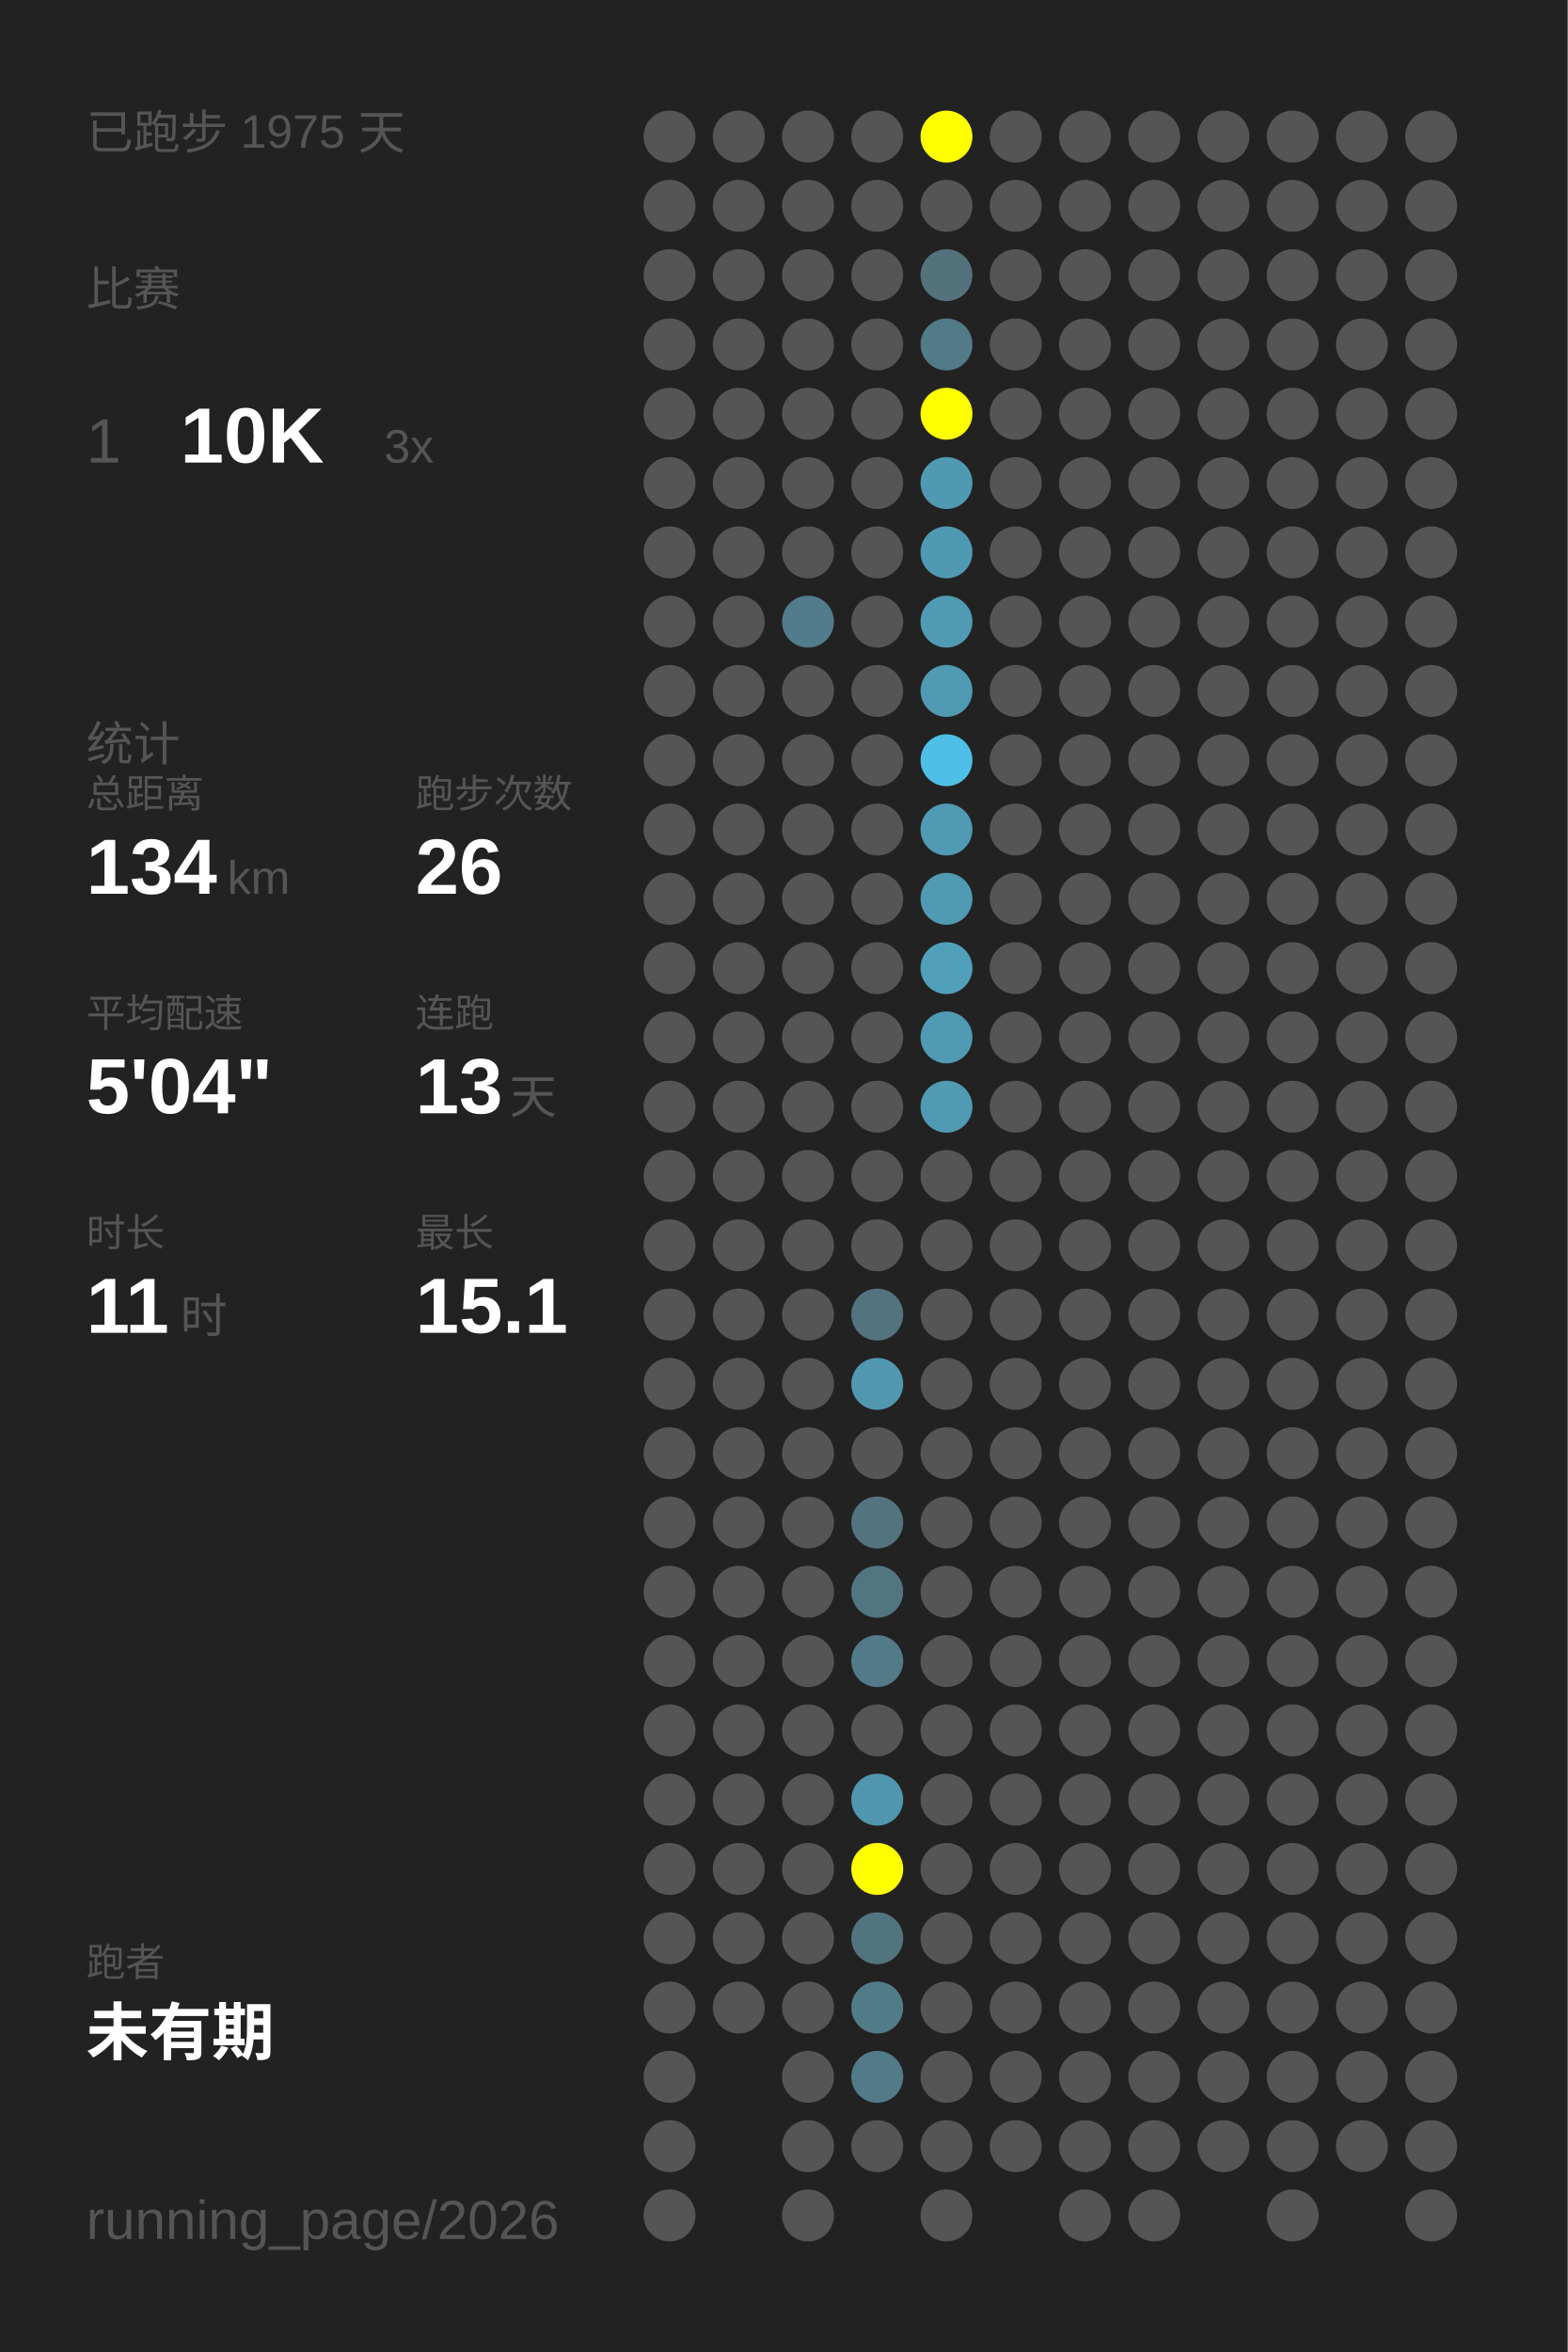
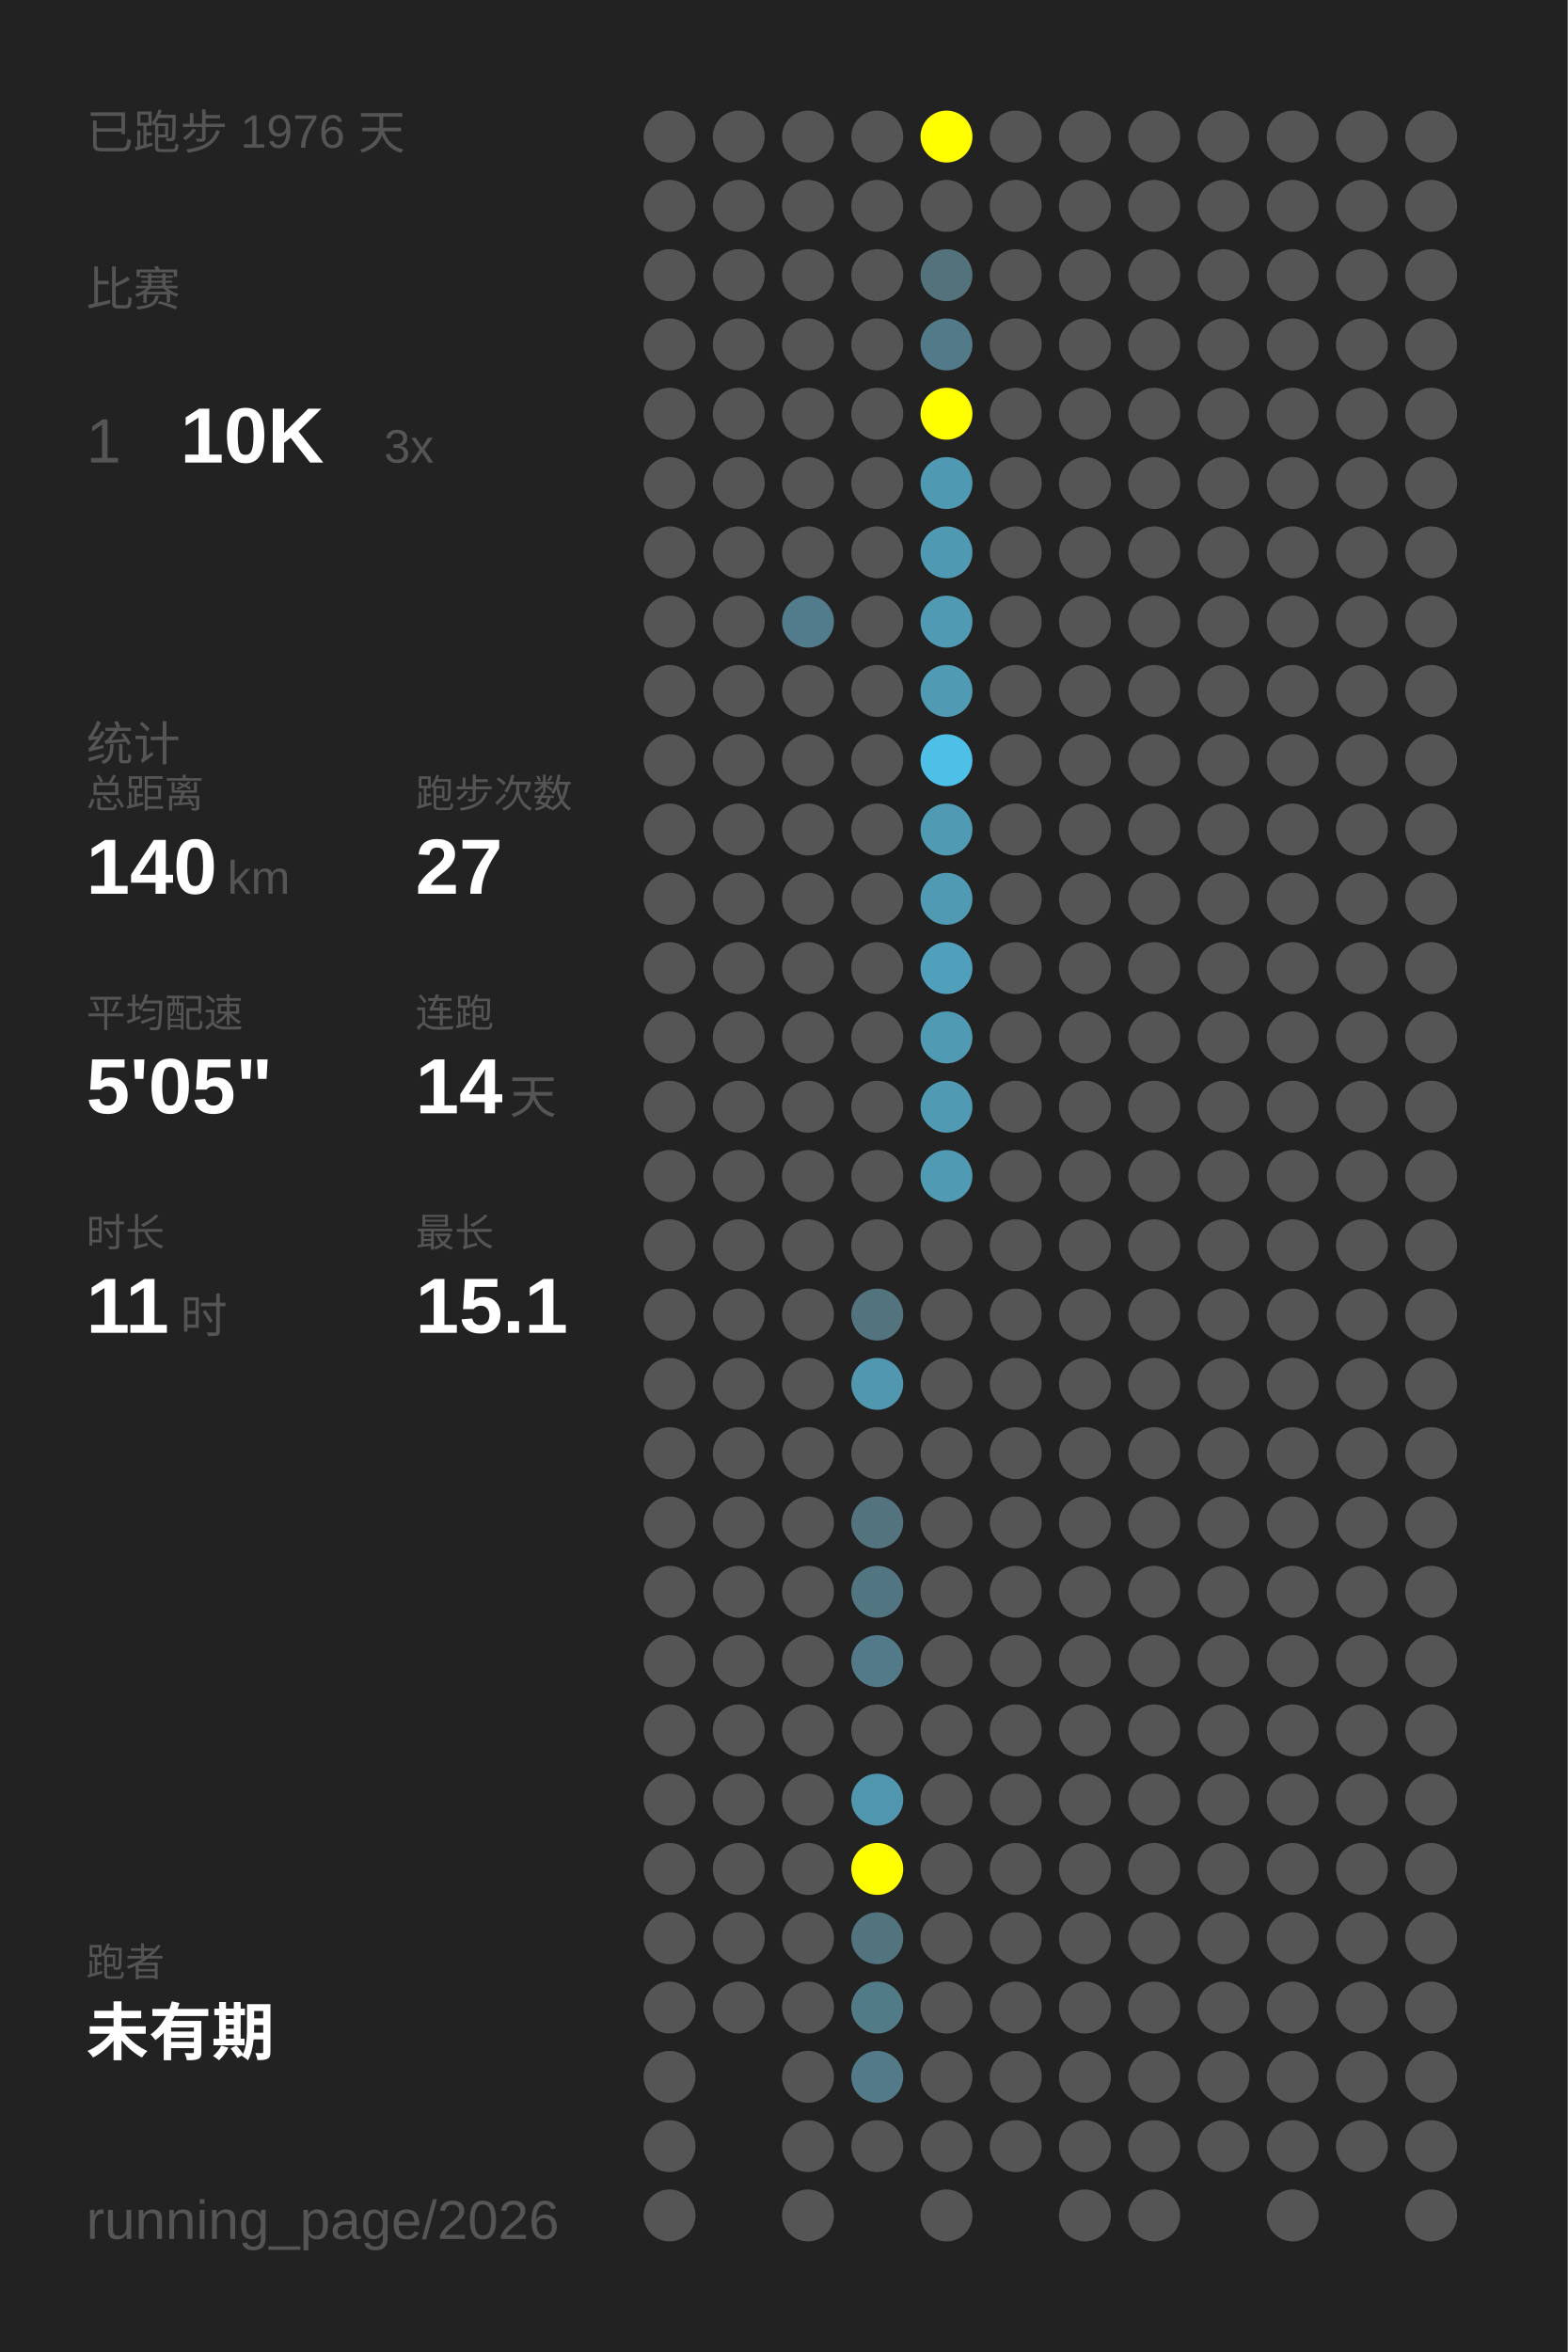
<svg xmlns="http://www.w3.org/2000/svg" baseProfile="full" height="300mm" version="1.1" viewBox="0,0,200,300" width="200mm">
  <defs />
  <rect fill="#222222" height="300" width="200" x="0" y="0" />
-   <text fill="#555555" style="font-size:6px; font-family:Arial;" x="11" y="19">已跑步 1975 天</text>
+   <text fill="#555555" style="font-size:6px; font-family:Arial;" x="11" y="19">已跑步 1976 天</text>
  <text fill="#555555" style="font-size:6px; font-family:Arial;" x="11" y="39">比赛</text>
  <text fill="#555555" style="font-size:8px; font-family:Arial;" x="11" y="59">1</text>
  <text fill="#FFFFFF" style="font-size:10px; font-family:Arial; font-weight:bold;" x="23" y="59">10K</text>
  <text fill="#555555" style="font-size:6px; font-family:Arial;" x="49" y="59">3x</text>
  <text fill="#555555" style="font-size:6px; font-family:Arial;" x="11" y="97">统计</text>
  <text fill="#555555" style="font-size:5px; font-family:Arial;" x="11" y="103">总距离</text>
-   <text fill="#FFFFFF" style="font-size:10px; font-family:Arial; font-weight:bold;" x="11" y="114">134</text>
+   <text fill="#FFFFFF" style="font-size:10px; font-family:Arial; font-weight:bold;" x="11" y="114">140</text>
  <text fill="#555555" style="font-size:6px; font-family:Arial;" x="29" y="114">km</text>
  <text fill="#555555" style="font-size:5px; font-family:Arial;" x="53" y="103">跑步次数</text>
-   <text fill="#FFFFFF" style="font-size:10px; font-family:Arial; font-weight:bold;" x="53" y="114">26</text>
+   <text fill="#FFFFFF" style="font-size:10px; font-family:Arial; font-weight:bold;" x="53" y="114">27</text>
  <text fill="#555555" style="font-size:5px; font-family:Arial;" x="11" y="131">平均配速</text>
-   <text fill="#FFFFFF" style="font-size:10px; font-family:Arial; font-weight:bold;" x="11" y="142">5'04"</text>
+   <text fill="#FFFFFF" style="font-size:10px; font-family:Arial; font-weight:bold;" x="11" y="142">5'05"</text>
  <text fill="#555555" style="font-size:5px; font-family:Arial;" x="53" y="131">连跑</text>
-   <text fill="#FFFFFF" style="font-size:10px; font-family:Arial; font-weight:bold;" x="53" y="142">13</text>
+   <text fill="#FFFFFF" style="font-size:10px; font-family:Arial; font-weight:bold;" x="53" y="142">14</text>
  <text fill="#555555" style="font-size:6px; font-family:Arial;" x="65" y="142">天</text>
  <text fill="#555555" style="font-size:5px; font-family:Arial;" x="11" y="159">时长</text>
  <text fill="#FFFFFF" style="font-size:10px; font-family:Arial; font-weight:bold;" x="11" y="170">11</text>
  <text fill="#555555" style="font-size:6px; font-family:Arial;" x="23" y="170">时</text>
  <text fill="#555555" style="font-size:5px; font-family:Arial;" x="53" y="159">最长</text>
  <text fill="#FFFFFF" style="font-size:10px; font-family:Arial; font-weight:bold;" x="53" y="170">15.1</text>
  <text fill="#555555" style="font-size:5px; font-family:Arial;" x="11" y="252.065">跑者</text>
  <text fill="#FFFFFF" style="font-size:8px; font-family:Arial; font-weight:bold;" x="11" y="262.065">未有期</text>
  <text fill="#555555" style="font-size:7px; font-family:Arial;" x="11" y="285.581">running_page/2026</text>
  <circle cx="85.417" cy="17.419" fill="#555555" r="3.312" />
  <circle cx="85.417" cy="26.258" fill="#555555" r="3.312" />
  <circle cx="85.417" cy="35.097" fill="#555555" r="3.312" />
  <circle cx="85.417" cy="43.935" fill="#555555" r="3.312" />
  <circle cx="85.417" cy="52.774" fill="#555555" r="3.312" />
  <circle cx="85.417" cy="61.613" fill="#555555" r="3.312" />
  <circle cx="85.417" cy="70.452" fill="#555555" r="3.312" />
  <circle cx="85.417" cy="79.29" fill="#555555" r="3.312" />
  <circle cx="85.417" cy="88.129" fill="#555555" r="3.312" />
  <circle cx="85.417" cy="96.968" fill="#555555" r="3.312" />
  <circle cx="85.417" cy="105.806" fill="#555555" r="3.312" />
  <circle cx="85.417" cy="114.645" fill="#555555" r="3.312" />
  <circle cx="85.417" cy="123.484" fill="#555555" r="3.312" />
  <circle cx="85.417" cy="132.323" fill="#555555" r="3.312" />
  <circle cx="85.417" cy="141.161" fill="#555555" r="3.312" />
  <circle cx="85.417" cy="150" fill="#555555" r="3.312" />
  <circle cx="85.417" cy="158.839" fill="#555555" r="3.312" />
  <circle cx="85.417" cy="167.677" fill="#555555" r="3.312" />
  <circle cx="85.417" cy="176.516" fill="#555555" r="3.312" />
  <circle cx="85.417" cy="185.355" fill="#555555" r="3.312" />
  <circle cx="85.417" cy="194.194" fill="#555555" r="3.312" />
  <circle cx="85.417" cy="203.032" fill="#555555" r="3.312" />
  <circle cx="85.417" cy="211.871" fill="#555555" r="3.312" />
  <circle cx="85.417" cy="220.71" fill="#555555" r="3.312" />
  <circle cx="85.417" cy="229.548" fill="#555555" r="3.312" />
  <circle cx="85.417" cy="238.387" fill="#555555" r="3.312" />
  <circle cx="85.417" cy="247.226" fill="#555555" r="3.312" />
  <circle cx="85.417" cy="256.065" fill="#555555" r="3.312" />
  <circle cx="85.417" cy="264.903" fill="#555555" r="3.312" />
  <circle cx="85.417" cy="273.742" fill="#555555" r="3.312" />
  <circle cx="85.417" cy="282.581" fill="#555555" r="3.312" />
  <circle cx="94.25" cy="17.419" fill="#555555" r="3.312" />
  <circle cx="94.25" cy="26.258" fill="#555555" r="3.312" />
  <circle cx="94.25" cy="35.097" fill="#555555" r="3.312" />
  <circle cx="94.25" cy="43.935" fill="#555555" r="3.312" />
  <circle cx="94.25" cy="52.774" fill="#555555" r="3.312" />
  <circle cx="94.25" cy="61.613" fill="#555555" r="3.312" />
  <circle cx="94.25" cy="70.452" fill="#555555" r="3.312" />
  <circle cx="94.25" cy="79.29" fill="#555555" r="3.312" />
  <circle cx="94.25" cy="88.129" fill="#555555" r="3.312" />
  <circle cx="94.25" cy="96.968" fill="#555555" r="3.312" />
  <circle cx="94.25" cy="105.806" fill="#555555" r="3.312" />
  <circle cx="94.25" cy="114.645" fill="#555555" r="3.312" />
  <circle cx="94.25" cy="123.484" fill="#555555" r="3.312" />
  <circle cx="94.25" cy="132.323" fill="#555555" r="3.312" />
  <circle cx="94.25" cy="141.161" fill="#555555" r="3.312" />
  <circle cx="94.25" cy="150" fill="#555555" r="3.312" />
  <circle cx="94.25" cy="158.839" fill="#555555" r="3.312" />
  <circle cx="94.25" cy="167.677" fill="#555555" r="3.312" />
  <circle cx="94.25" cy="176.516" fill="#555555" r="3.312" />
  <circle cx="94.25" cy="185.355" fill="#555555" r="3.312" />
  <circle cx="94.25" cy="194.194" fill="#555555" r="3.312" />
  <circle cx="94.25" cy="203.032" fill="#555555" r="3.312" />
  <circle cx="94.25" cy="211.871" fill="#555555" r="3.312" />
  <circle cx="94.25" cy="220.71" fill="#555555" r="3.312" />
  <circle cx="94.25" cy="229.548" fill="#555555" r="3.312" />
  <circle cx="94.25" cy="238.387" fill="#555555" r="3.312" />
  <circle cx="94.25" cy="247.226" fill="#555555" r="3.312" />
  <circle cx="94.25" cy="256.065" fill="#555555" r="3.312" />
  <circle cx="103.083" cy="17.419" fill="#555555" r="3.312" />
  <circle cx="103.083" cy="26.258" fill="#555555" r="3.312" />
  <circle cx="103.083" cy="35.097" fill="#555555" r="3.312" />
  <circle cx="103.083" cy="43.935" fill="#555555" r="3.312" />
  <circle cx="103.083" cy="52.774" fill="#555555" r="3.312" />
  <circle cx="103.083" cy="61.613" fill="#555555" r="3.312" />
  <circle cx="103.083" cy="70.452" fill="#555555" r="3.312" />
  <circle cx="103.083" cy="79.29" fill="#527c8b" r="3.312" />
  <circle cx="103.083" cy="88.129" fill="#555555" r="3.312" />
  <circle cx="103.083" cy="96.968" fill="#555555" r="3.312" />
  <circle cx="103.083" cy="105.806" fill="#555555" r="3.312" />
  <circle cx="103.083" cy="114.645" fill="#555555" r="3.312" />
  <circle cx="103.083" cy="123.484" fill="#555555" r="3.312" />
  <circle cx="103.083" cy="132.323" fill="#555555" r="3.312" />
  <circle cx="103.083" cy="141.161" fill="#555555" r="3.312" />
  <circle cx="103.083" cy="150" fill="#555555" r="3.312" />
  <circle cx="103.083" cy="158.839" fill="#555555" r="3.312" />
  <circle cx="103.083" cy="167.677" fill="#555555" r="3.312" />
  <circle cx="103.083" cy="176.516" fill="#555555" r="3.312" />
  <circle cx="103.083" cy="185.355" fill="#555555" r="3.312" />
  <circle cx="103.083" cy="194.194" fill="#555555" r="3.312" />
  <circle cx="103.083" cy="203.032" fill="#555555" r="3.312" />
  <circle cx="103.083" cy="211.871" fill="#555555" r="3.312" />
  <circle cx="103.083" cy="220.71" fill="#555555" r="3.312" />
  <circle cx="103.083" cy="229.548" fill="#555555" r="3.312" />
  <circle cx="103.083" cy="238.387" fill="#555555" r="3.312" />
  <circle cx="103.083" cy="247.226" fill="#555555" r="3.312" />
  <circle cx="103.083" cy="256.065" fill="#555555" r="3.312" />
  <circle cx="103.083" cy="264.903" fill="#555555" r="3.312" />
  <circle cx="103.083" cy="273.742" fill="#555555" r="3.312" />
  <circle cx="103.083" cy="282.581" fill="#555555" r="3.312" />
  <circle cx="111.917" cy="17.419" fill="#555555" r="3.312" />
  <circle cx="111.917" cy="26.258" fill="#555555" r="3.312" />
  <circle cx="111.917" cy="35.097" fill="#555555" r="3.312" />
  <circle cx="111.917" cy="43.935" fill="#555555" r="3.312" />
  <circle cx="111.917" cy="52.774" fill="#555555" r="3.312" />
  <circle cx="111.917" cy="61.613" fill="#555555" r="3.312" />
  <circle cx="111.917" cy="70.452" fill="#555555" r="3.312" />
  <circle cx="111.917" cy="79.29" fill="#555555" r="3.312" />
  <circle cx="111.917" cy="88.129" fill="#555555" r="3.312" />
  <circle cx="111.917" cy="96.968" fill="#555555" r="3.312" />
  <circle cx="111.917" cy="105.806" fill="#555555" r="3.312" />
  <circle cx="111.917" cy="114.645" fill="#555555" r="3.312" />
  <circle cx="111.917" cy="123.484" fill="#555555" r="3.312" />
  <circle cx="111.917" cy="132.323" fill="#555555" r="3.312" />
  <circle cx="111.917" cy="141.161" fill="#555555" r="3.312" />
  <circle cx="111.917" cy="150" fill="#555555" r="3.312" />
  <circle cx="111.917" cy="158.839" fill="#555555" r="3.312" />
  <circle cx="111.917" cy="167.677" fill="#53737e" r="3.312" />
  <circle cx="111.917" cy="176.516" fill="#5097af" r="3.312" />
  <circle cx="111.917" cy="185.355" fill="#555555" r="3.312" />
  <circle cx="111.917" cy="194.194" fill="#53747f" r="3.312" />
  <circle cx="111.917" cy="203.032" fill="#527681" r="3.312" />
  <circle cx="111.917" cy="211.871" fill="#527a88" r="3.312" />
  <circle cx="111.917" cy="220.71" fill="#555555" r="3.312" />
  <circle cx="111.917" cy="229.548" fill="#5096ae" r="3.312" />
  <circle cx="111.917" cy="238.387" fill="#FFFF00" r="3.312" />
  <circle cx="111.917" cy="247.226" fill="#52747f" r="3.312" />
  <circle cx="111.917" cy="256.065" fill="#527b88" r="3.312" />
  <circle cx="111.917" cy="264.903" fill="#527a88" r="3.312" />
  <circle cx="111.917" cy="273.742" fill="#555555" r="3.312" />
  <circle cx="120.75" cy="17.419" fill="#FFFF00" r="3.312" />
  <circle cx="120.75" cy="26.258" fill="#555555" r="3.312" />
  <circle cx="120.75" cy="35.097" fill="#53727c" r="3.312" />
  <circle cx="120.75" cy="43.935" fill="#527a88" r="3.312" />
  <circle cx="120.75" cy="52.774" fill="#FFFF00" r="3.312" />
  <circle cx="120.75" cy="61.613" fill="#5099b2" r="3.312" />
  <circle cx="120.75" cy="70.452" fill="#5099b2" r="3.312" />
  <circle cx="120.75" cy="79.29" fill="#509ab3" r="3.312" />
  <circle cx="120.75" cy="88.129" fill="#509ab4" r="3.312" />
  <circle cx="120.75" cy="96.968" fill="#4ec0e7" r="3.312" />
  <circle cx="120.75" cy="105.806" fill="#509ab3" r="3.312" />
  <circle cx="120.75" cy="114.645" fill="#509ab3" r="3.312" />
  <circle cx="120.75" cy="123.484" fill="#50a0bc" r="3.312" />
  <circle cx="120.75" cy="132.323" fill="#509ab3" r="3.312" />
  <circle cx="120.75" cy="141.161" fill="#509ab3" r="3.312" />
-   <circle cx="120.75" cy="150" fill="#555555" r="3.312" />
+   <circle cx="120.75" cy="150" fill="#509ab3" r="3.312" />
  <circle cx="120.75" cy="158.839" fill="#555555" r="3.312" />
  <circle cx="120.75" cy="167.677" fill="#555555" r="3.312" />
  <circle cx="120.75" cy="176.516" fill="#555555" r="3.312" />
  <circle cx="120.75" cy="185.355" fill="#555555" r="3.312" />
  <circle cx="120.75" cy="194.194" fill="#555555" r="3.312" />
  <circle cx="120.75" cy="203.032" fill="#555555" r="3.312" />
  <circle cx="120.75" cy="211.871" fill="#555555" r="3.312" />
  <circle cx="120.75" cy="220.71" fill="#555555" r="3.312" />
  <circle cx="120.75" cy="229.548" fill="#555555" r="3.312" />
  <circle cx="120.75" cy="238.387" fill="#555555" r="3.312" />
  <circle cx="120.75" cy="247.226" fill="#555555" r="3.312" />
  <circle cx="120.75" cy="256.065" fill="#555555" r="3.312" />
  <circle cx="120.75" cy="264.903" fill="#555555" r="3.312" />
  <circle cx="120.75" cy="273.742" fill="#555555" r="3.312" />
  <circle cx="120.75" cy="282.581" fill="#555555" r="3.312" />
  <circle cx="129.583" cy="17.419" fill="#555555" r="3.312" />
  <circle cx="129.583" cy="26.258" fill="#555555" r="3.312" />
  <circle cx="129.583" cy="35.097" fill="#555555" r="3.312" />
  <circle cx="129.583" cy="43.935" fill="#555555" r="3.312" />
  <circle cx="129.583" cy="52.774" fill="#555555" r="3.312" />
  <circle cx="129.583" cy="61.613" fill="#555555" r="3.312" />
  <circle cx="129.583" cy="70.452" fill="#555555" r="3.312" />
  <circle cx="129.583" cy="79.29" fill="#555555" r="3.312" />
  <circle cx="129.583" cy="88.129" fill="#555555" r="3.312" />
  <circle cx="129.583" cy="96.968" fill="#555555" r="3.312" />
  <circle cx="129.583" cy="105.806" fill="#555555" r="3.312" />
  <circle cx="129.583" cy="114.645" fill="#555555" r="3.312" />
  <circle cx="129.583" cy="123.484" fill="#555555" r="3.312" />
  <circle cx="129.583" cy="132.323" fill="#555555" r="3.312" />
  <circle cx="129.583" cy="141.161" fill="#555555" r="3.312" />
  <circle cx="129.583" cy="150" fill="#555555" r="3.312" />
  <circle cx="129.583" cy="158.839" fill="#555555" r="3.312" />
  <circle cx="129.583" cy="167.677" fill="#555555" r="3.312" />
  <circle cx="129.583" cy="176.516" fill="#555555" r="3.312" />
  <circle cx="129.583" cy="185.355" fill="#555555" r="3.312" />
  <circle cx="129.583" cy="194.194" fill="#555555" r="3.312" />
  <circle cx="129.583" cy="203.032" fill="#555555" r="3.312" />
  <circle cx="129.583" cy="211.871" fill="#555555" r="3.312" />
  <circle cx="129.583" cy="220.71" fill="#555555" r="3.312" />
  <circle cx="129.583" cy="229.548" fill="#555555" r="3.312" />
  <circle cx="129.583" cy="238.387" fill="#555555" r="3.312" />
  <circle cx="129.583" cy="247.226" fill="#555555" r="3.312" />
  <circle cx="129.583" cy="256.065" fill="#555555" r="3.312" />
  <circle cx="129.583" cy="264.903" fill="#555555" r="3.312" />
  <circle cx="129.583" cy="273.742" fill="#555555" r="3.312" />
  <circle cx="138.417" cy="17.419" fill="#555555" r="3.312" />
  <circle cx="138.417" cy="26.258" fill="#555555" r="3.312" />
  <circle cx="138.417" cy="35.097" fill="#555555" r="3.312" />
  <circle cx="138.417" cy="43.935" fill="#555555" r="3.312" />
  <circle cx="138.417" cy="52.774" fill="#555555" r="3.312" />
  <circle cx="138.417" cy="61.613" fill="#555555" r="3.312" />
  <circle cx="138.417" cy="70.452" fill="#555555" r="3.312" />
  <circle cx="138.417" cy="79.29" fill="#555555" r="3.312" />
  <circle cx="138.417" cy="88.129" fill="#555555" r="3.312" />
  <circle cx="138.417" cy="96.968" fill="#555555" r="3.312" />
  <circle cx="138.417" cy="105.806" fill="#555555" r="3.312" />
  <circle cx="138.417" cy="114.645" fill="#555555" r="3.312" />
  <circle cx="138.417" cy="123.484" fill="#555555" r="3.312" />
  <circle cx="138.417" cy="132.323" fill="#555555" r="3.312" />
  <circle cx="138.417" cy="141.161" fill="#555555" r="3.312" />
  <circle cx="138.417" cy="150" fill="#555555" r="3.312" />
  <circle cx="138.417" cy="158.839" fill="#555555" r="3.312" />
  <circle cx="138.417" cy="167.677" fill="#555555" r="3.312" />
  <circle cx="138.417" cy="176.516" fill="#555555" r="3.312" />
  <circle cx="138.417" cy="185.355" fill="#555555" r="3.312" />
  <circle cx="138.417" cy="194.194" fill="#555555" r="3.312" />
  <circle cx="138.417" cy="203.032" fill="#555555" r="3.312" />
  <circle cx="138.417" cy="211.871" fill="#555555" r="3.312" />
  <circle cx="138.417" cy="220.71" fill="#555555" r="3.312" />
  <circle cx="138.417" cy="229.548" fill="#555555" r="3.312" />
  <circle cx="138.417" cy="238.387" fill="#555555" r="3.312" />
  <circle cx="138.417" cy="247.226" fill="#555555" r="3.312" />
  <circle cx="138.417" cy="256.065" fill="#555555" r="3.312" />
  <circle cx="138.417" cy="264.903" fill="#555555" r="3.312" />
  <circle cx="138.417" cy="273.742" fill="#555555" r="3.312" />
  <circle cx="138.417" cy="282.581" fill="#555555" r="3.312" />
  <circle cx="147.25" cy="17.419" fill="#555555" r="3.312" />
  <circle cx="147.25" cy="26.258" fill="#555555" r="3.312" />
  <circle cx="147.25" cy="35.097" fill="#555555" r="3.312" />
  <circle cx="147.25" cy="43.935" fill="#555555" r="3.312" />
  <circle cx="147.25" cy="52.774" fill="#555555" r="3.312" />
  <circle cx="147.25" cy="61.613" fill="#555555" r="3.312" />
  <circle cx="147.25" cy="70.452" fill="#555555" r="3.312" />
  <circle cx="147.25" cy="79.29" fill="#555555" r="3.312" />
  <circle cx="147.25" cy="88.129" fill="#555555" r="3.312" />
  <circle cx="147.25" cy="96.968" fill="#555555" r="3.312" />
  <circle cx="147.25" cy="105.806" fill="#555555" r="3.312" />
  <circle cx="147.25" cy="114.645" fill="#555555" r="3.312" />
  <circle cx="147.25" cy="123.484" fill="#555555" r="3.312" />
  <circle cx="147.25" cy="132.323" fill="#555555" r="3.312" />
  <circle cx="147.25" cy="141.161" fill="#555555" r="3.312" />
  <circle cx="147.25" cy="150" fill="#555555" r="3.312" />
  <circle cx="147.25" cy="158.839" fill="#555555" r="3.312" />
  <circle cx="147.25" cy="167.677" fill="#555555" r="3.312" />
  <circle cx="147.25" cy="176.516" fill="#555555" r="3.312" />
  <circle cx="147.25" cy="185.355" fill="#555555" r="3.312" />
  <circle cx="147.25" cy="194.194" fill="#555555" r="3.312" />
  <circle cx="147.25" cy="203.032" fill="#555555" r="3.312" />
  <circle cx="147.25" cy="211.871" fill="#555555" r="3.312" />
  <circle cx="147.25" cy="220.71" fill="#555555" r="3.312" />
  <circle cx="147.25" cy="229.548" fill="#555555" r="3.312" />
  <circle cx="147.25" cy="238.387" fill="#555555" r="3.312" />
  <circle cx="147.25" cy="247.226" fill="#555555" r="3.312" />
  <circle cx="147.25" cy="256.065" fill="#555555" r="3.312" />
  <circle cx="147.25" cy="264.903" fill="#555555" r="3.312" />
  <circle cx="147.25" cy="273.742" fill="#555555" r="3.312" />
  <circle cx="147.25" cy="282.581" fill="#555555" r="3.312" />
  <circle cx="156.083" cy="17.419" fill="#555555" r="3.312" />
  <circle cx="156.083" cy="26.258" fill="#555555" r="3.312" />
  <circle cx="156.083" cy="35.097" fill="#555555" r="3.312" />
  <circle cx="156.083" cy="43.935" fill="#555555" r="3.312" />
  <circle cx="156.083" cy="52.774" fill="#555555" r="3.312" />
  <circle cx="156.083" cy="61.613" fill="#555555" r="3.312" />
  <circle cx="156.083" cy="70.452" fill="#555555" r="3.312" />
  <circle cx="156.083" cy="79.29" fill="#555555" r="3.312" />
  <circle cx="156.083" cy="88.129" fill="#555555" r="3.312" />
  <circle cx="156.083" cy="96.968" fill="#555555" r="3.312" />
  <circle cx="156.083" cy="105.806" fill="#555555" r="3.312" />
  <circle cx="156.083" cy="114.645" fill="#555555" r="3.312" />
  <circle cx="156.083" cy="123.484" fill="#555555" r="3.312" />
  <circle cx="156.083" cy="132.323" fill="#555555" r="3.312" />
  <circle cx="156.083" cy="141.161" fill="#555555" r="3.312" />
  <circle cx="156.083" cy="150" fill="#555555" r="3.312" />
  <circle cx="156.083" cy="158.839" fill="#555555" r="3.312" />
  <circle cx="156.083" cy="167.677" fill="#555555" r="3.312" />
  <circle cx="156.083" cy="176.516" fill="#555555" r="3.312" />
  <circle cx="156.083" cy="185.355" fill="#555555" r="3.312" />
  <circle cx="156.083" cy="194.194" fill="#555555" r="3.312" />
  <circle cx="156.083" cy="203.032" fill="#555555" r="3.312" />
  <circle cx="156.083" cy="211.871" fill="#555555" r="3.312" />
  <circle cx="156.083" cy="220.71" fill="#555555" r="3.312" />
  <circle cx="156.083" cy="229.548" fill="#555555" r="3.312" />
  <circle cx="156.083" cy="238.387" fill="#555555" r="3.312" />
  <circle cx="156.083" cy="247.226" fill="#555555" r="3.312" />
  <circle cx="156.083" cy="256.065" fill="#555555" r="3.312" />
  <circle cx="156.083" cy="264.903" fill="#555555" r="3.312" />
  <circle cx="156.083" cy="273.742" fill="#555555" r="3.312" />
  <circle cx="164.917" cy="17.419" fill="#555555" r="3.312" />
  <circle cx="164.917" cy="26.258" fill="#555555" r="3.312" />
  <circle cx="164.917" cy="35.097" fill="#555555" r="3.312" />
  <circle cx="164.917" cy="43.935" fill="#555555" r="3.312" />
  <circle cx="164.917" cy="52.774" fill="#555555" r="3.312" />
  <circle cx="164.917" cy="61.613" fill="#555555" r="3.312" />
  <circle cx="164.917" cy="70.452" fill="#555555" r="3.312" />
  <circle cx="164.917" cy="79.29" fill="#555555" r="3.312" />
  <circle cx="164.917" cy="88.129" fill="#555555" r="3.312" />
  <circle cx="164.917" cy="96.968" fill="#555555" r="3.312" />
  <circle cx="164.917" cy="105.806" fill="#555555" r="3.312" />
  <circle cx="164.917" cy="114.645" fill="#555555" r="3.312" />
  <circle cx="164.917" cy="123.484" fill="#555555" r="3.312" />
  <circle cx="164.917" cy="132.323" fill="#555555" r="3.312" />
  <circle cx="164.917" cy="141.161" fill="#555555" r="3.312" />
  <circle cx="164.917" cy="150" fill="#555555" r="3.312" />
  <circle cx="164.917" cy="158.839" fill="#555555" r="3.312" />
  <circle cx="164.917" cy="167.677" fill="#555555" r="3.312" />
  <circle cx="164.917" cy="176.516" fill="#555555" r="3.312" />
  <circle cx="164.917" cy="185.355" fill="#555555" r="3.312" />
  <circle cx="164.917" cy="194.194" fill="#555555" r="3.312" />
  <circle cx="164.917" cy="203.032" fill="#555555" r="3.312" />
  <circle cx="164.917" cy="211.871" fill="#555555" r="3.312" />
  <circle cx="164.917" cy="220.71" fill="#555555" r="3.312" />
  <circle cx="164.917" cy="229.548" fill="#555555" r="3.312" />
  <circle cx="164.917" cy="238.387" fill="#555555" r="3.312" />
  <circle cx="164.917" cy="247.226" fill="#555555" r="3.312" />
  <circle cx="164.917" cy="256.065" fill="#555555" r="3.312" />
  <circle cx="164.917" cy="264.903" fill="#555555" r="3.312" />
  <circle cx="164.917" cy="273.742" fill="#555555" r="3.312" />
  <circle cx="164.917" cy="282.581" fill="#555555" r="3.312" />
  <circle cx="173.75" cy="17.419" fill="#555555" r="3.312" />
  <circle cx="173.75" cy="26.258" fill="#555555" r="3.312" />
  <circle cx="173.75" cy="35.097" fill="#555555" r="3.312" />
  <circle cx="173.75" cy="43.935" fill="#555555" r="3.312" />
  <circle cx="173.75" cy="52.774" fill="#555555" r="3.312" />
  <circle cx="173.75" cy="61.613" fill="#555555" r="3.312" />
  <circle cx="173.75" cy="70.452" fill="#555555" r="3.312" />
  <circle cx="173.75" cy="79.29" fill="#555555" r="3.312" />
  <circle cx="173.75" cy="88.129" fill="#555555" r="3.312" />
  <circle cx="173.75" cy="96.968" fill="#555555" r="3.312" />
  <circle cx="173.75" cy="105.806" fill="#555555" r="3.312" />
  <circle cx="173.75" cy="114.645" fill="#555555" r="3.312" />
  <circle cx="173.75" cy="123.484" fill="#555555" r="3.312" />
  <circle cx="173.75" cy="132.323" fill="#555555" r="3.312" />
  <circle cx="173.75" cy="141.161" fill="#555555" r="3.312" />
  <circle cx="173.75" cy="150" fill="#555555" r="3.312" />
  <circle cx="173.75" cy="158.839" fill="#555555" r="3.312" />
  <circle cx="173.75" cy="167.677" fill="#555555" r="3.312" />
  <circle cx="173.75" cy="176.516" fill="#555555" r="3.312" />
  <circle cx="173.75" cy="185.355" fill="#555555" r="3.312" />
  <circle cx="173.75" cy="194.194" fill="#555555" r="3.312" />
  <circle cx="173.75" cy="203.032" fill="#555555" r="3.312" />
  <circle cx="173.75" cy="211.871" fill="#555555" r="3.312" />
  <circle cx="173.75" cy="220.71" fill="#555555" r="3.312" />
  <circle cx="173.75" cy="229.548" fill="#555555" r="3.312" />
  <circle cx="173.75" cy="238.387" fill="#555555" r="3.312" />
  <circle cx="173.75" cy="247.226" fill="#555555" r="3.312" />
  <circle cx="173.75" cy="256.065" fill="#555555" r="3.312" />
  <circle cx="173.75" cy="264.903" fill="#555555" r="3.312" />
  <circle cx="173.75" cy="273.742" fill="#555555" r="3.312" />
  <circle cx="182.583" cy="17.419" fill="#555555" r="3.312" />
  <circle cx="182.583" cy="26.258" fill="#555555" r="3.312" />
  <circle cx="182.583" cy="35.097" fill="#555555" r="3.312" />
  <circle cx="182.583" cy="43.935" fill="#555555" r="3.312" />
  <circle cx="182.583" cy="52.774" fill="#555555" r="3.312" />
  <circle cx="182.583" cy="61.613" fill="#555555" r="3.312" />
  <circle cx="182.583" cy="70.452" fill="#555555" r="3.312" />
  <circle cx="182.583" cy="79.29" fill="#555555" r="3.312" />
  <circle cx="182.583" cy="88.129" fill="#555555" r="3.312" />
  <circle cx="182.583" cy="96.968" fill="#555555" r="3.312" />
  <circle cx="182.583" cy="105.806" fill="#555555" r="3.312" />
  <circle cx="182.583" cy="114.645" fill="#555555" r="3.312" />
  <circle cx="182.583" cy="123.484" fill="#555555" r="3.312" />
  <circle cx="182.583" cy="132.323" fill="#555555" r="3.312" />
  <circle cx="182.583" cy="141.161" fill="#555555" r="3.312" />
  <circle cx="182.583" cy="150" fill="#555555" r="3.312" />
  <circle cx="182.583" cy="158.839" fill="#555555" r="3.312" />
  <circle cx="182.583" cy="167.677" fill="#555555" r="3.312" />
  <circle cx="182.583" cy="176.516" fill="#555555" r="3.312" />
  <circle cx="182.583" cy="185.355" fill="#555555" r="3.312" />
  <circle cx="182.583" cy="194.194" fill="#555555" r="3.312" />
  <circle cx="182.583" cy="203.032" fill="#555555" r="3.312" />
  <circle cx="182.583" cy="211.871" fill="#555555" r="3.312" />
  <circle cx="182.583" cy="220.71" fill="#555555" r="3.312" />
  <circle cx="182.583" cy="229.548" fill="#555555" r="3.312" />
  <circle cx="182.583" cy="238.387" fill="#555555" r="3.312" />
  <circle cx="182.583" cy="247.226" fill="#555555" r="3.312" />
  <circle cx="182.583" cy="256.065" fill="#555555" r="3.312" />
  <circle cx="182.583" cy="264.903" fill="#555555" r="3.312" />
  <circle cx="182.583" cy="273.742" fill="#555555" r="3.312" />
  <circle cx="182.583" cy="282.581" fill="#555555" r="3.312" />
</svg>
